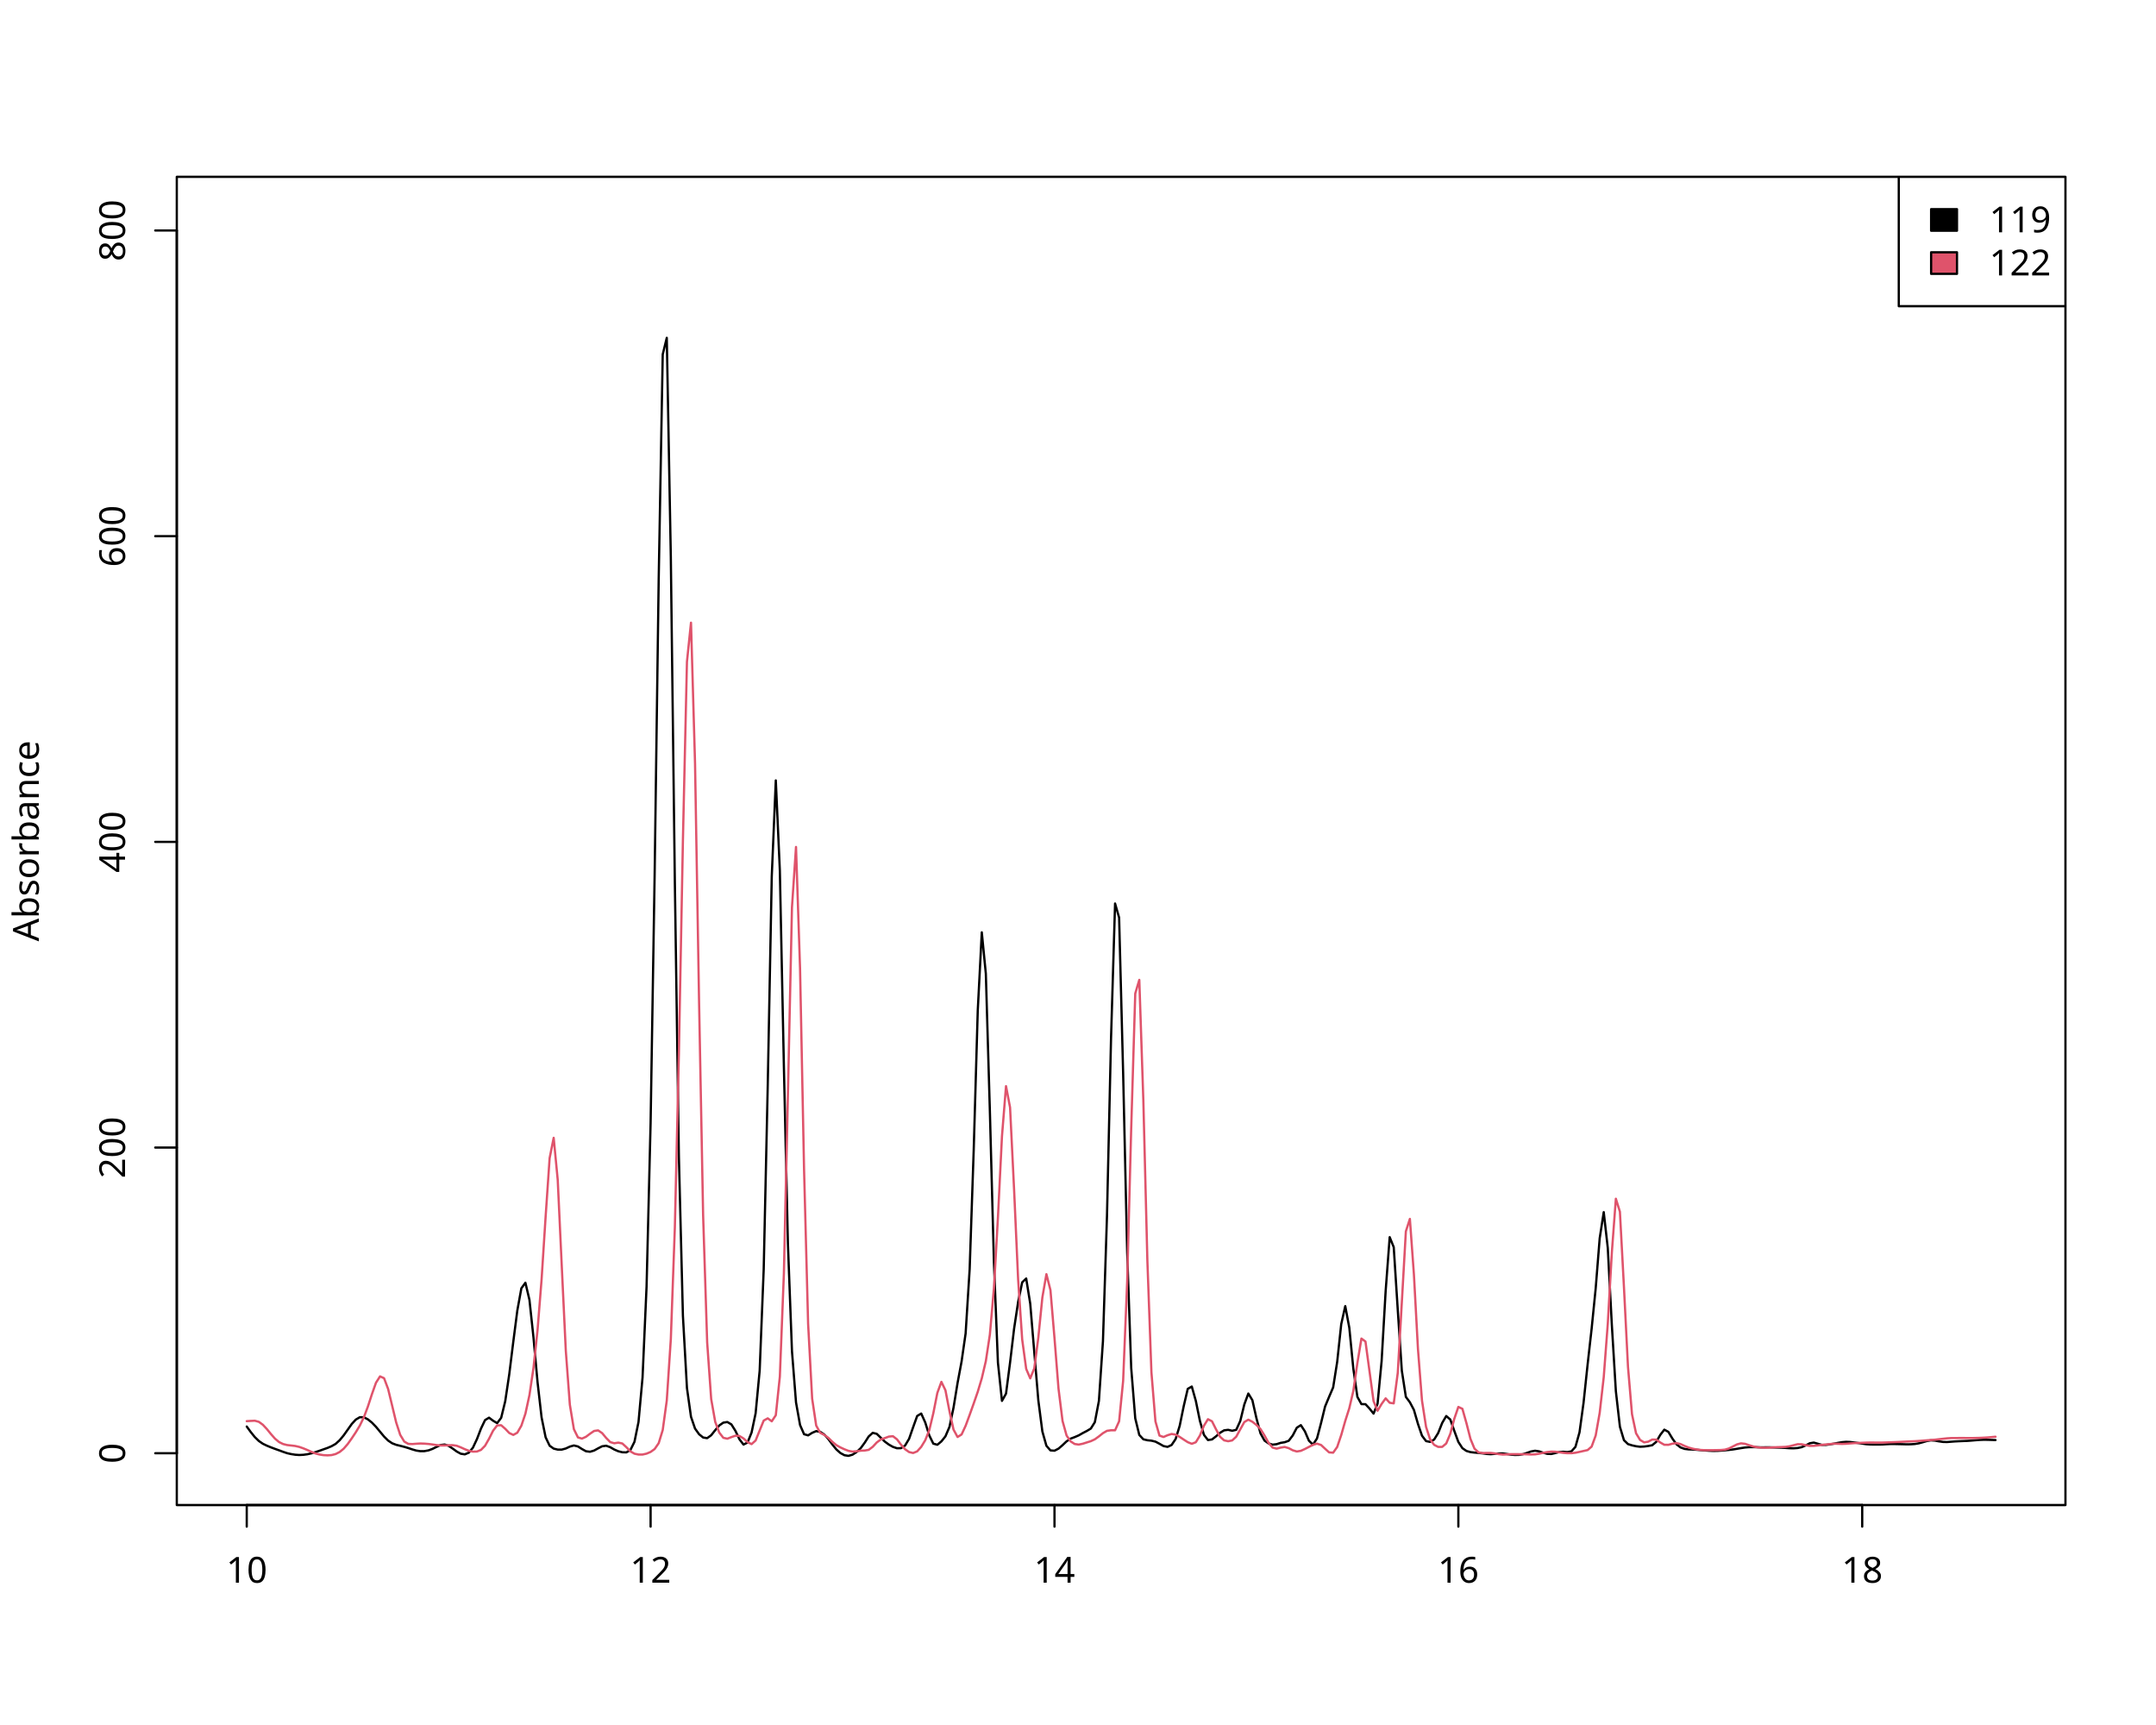
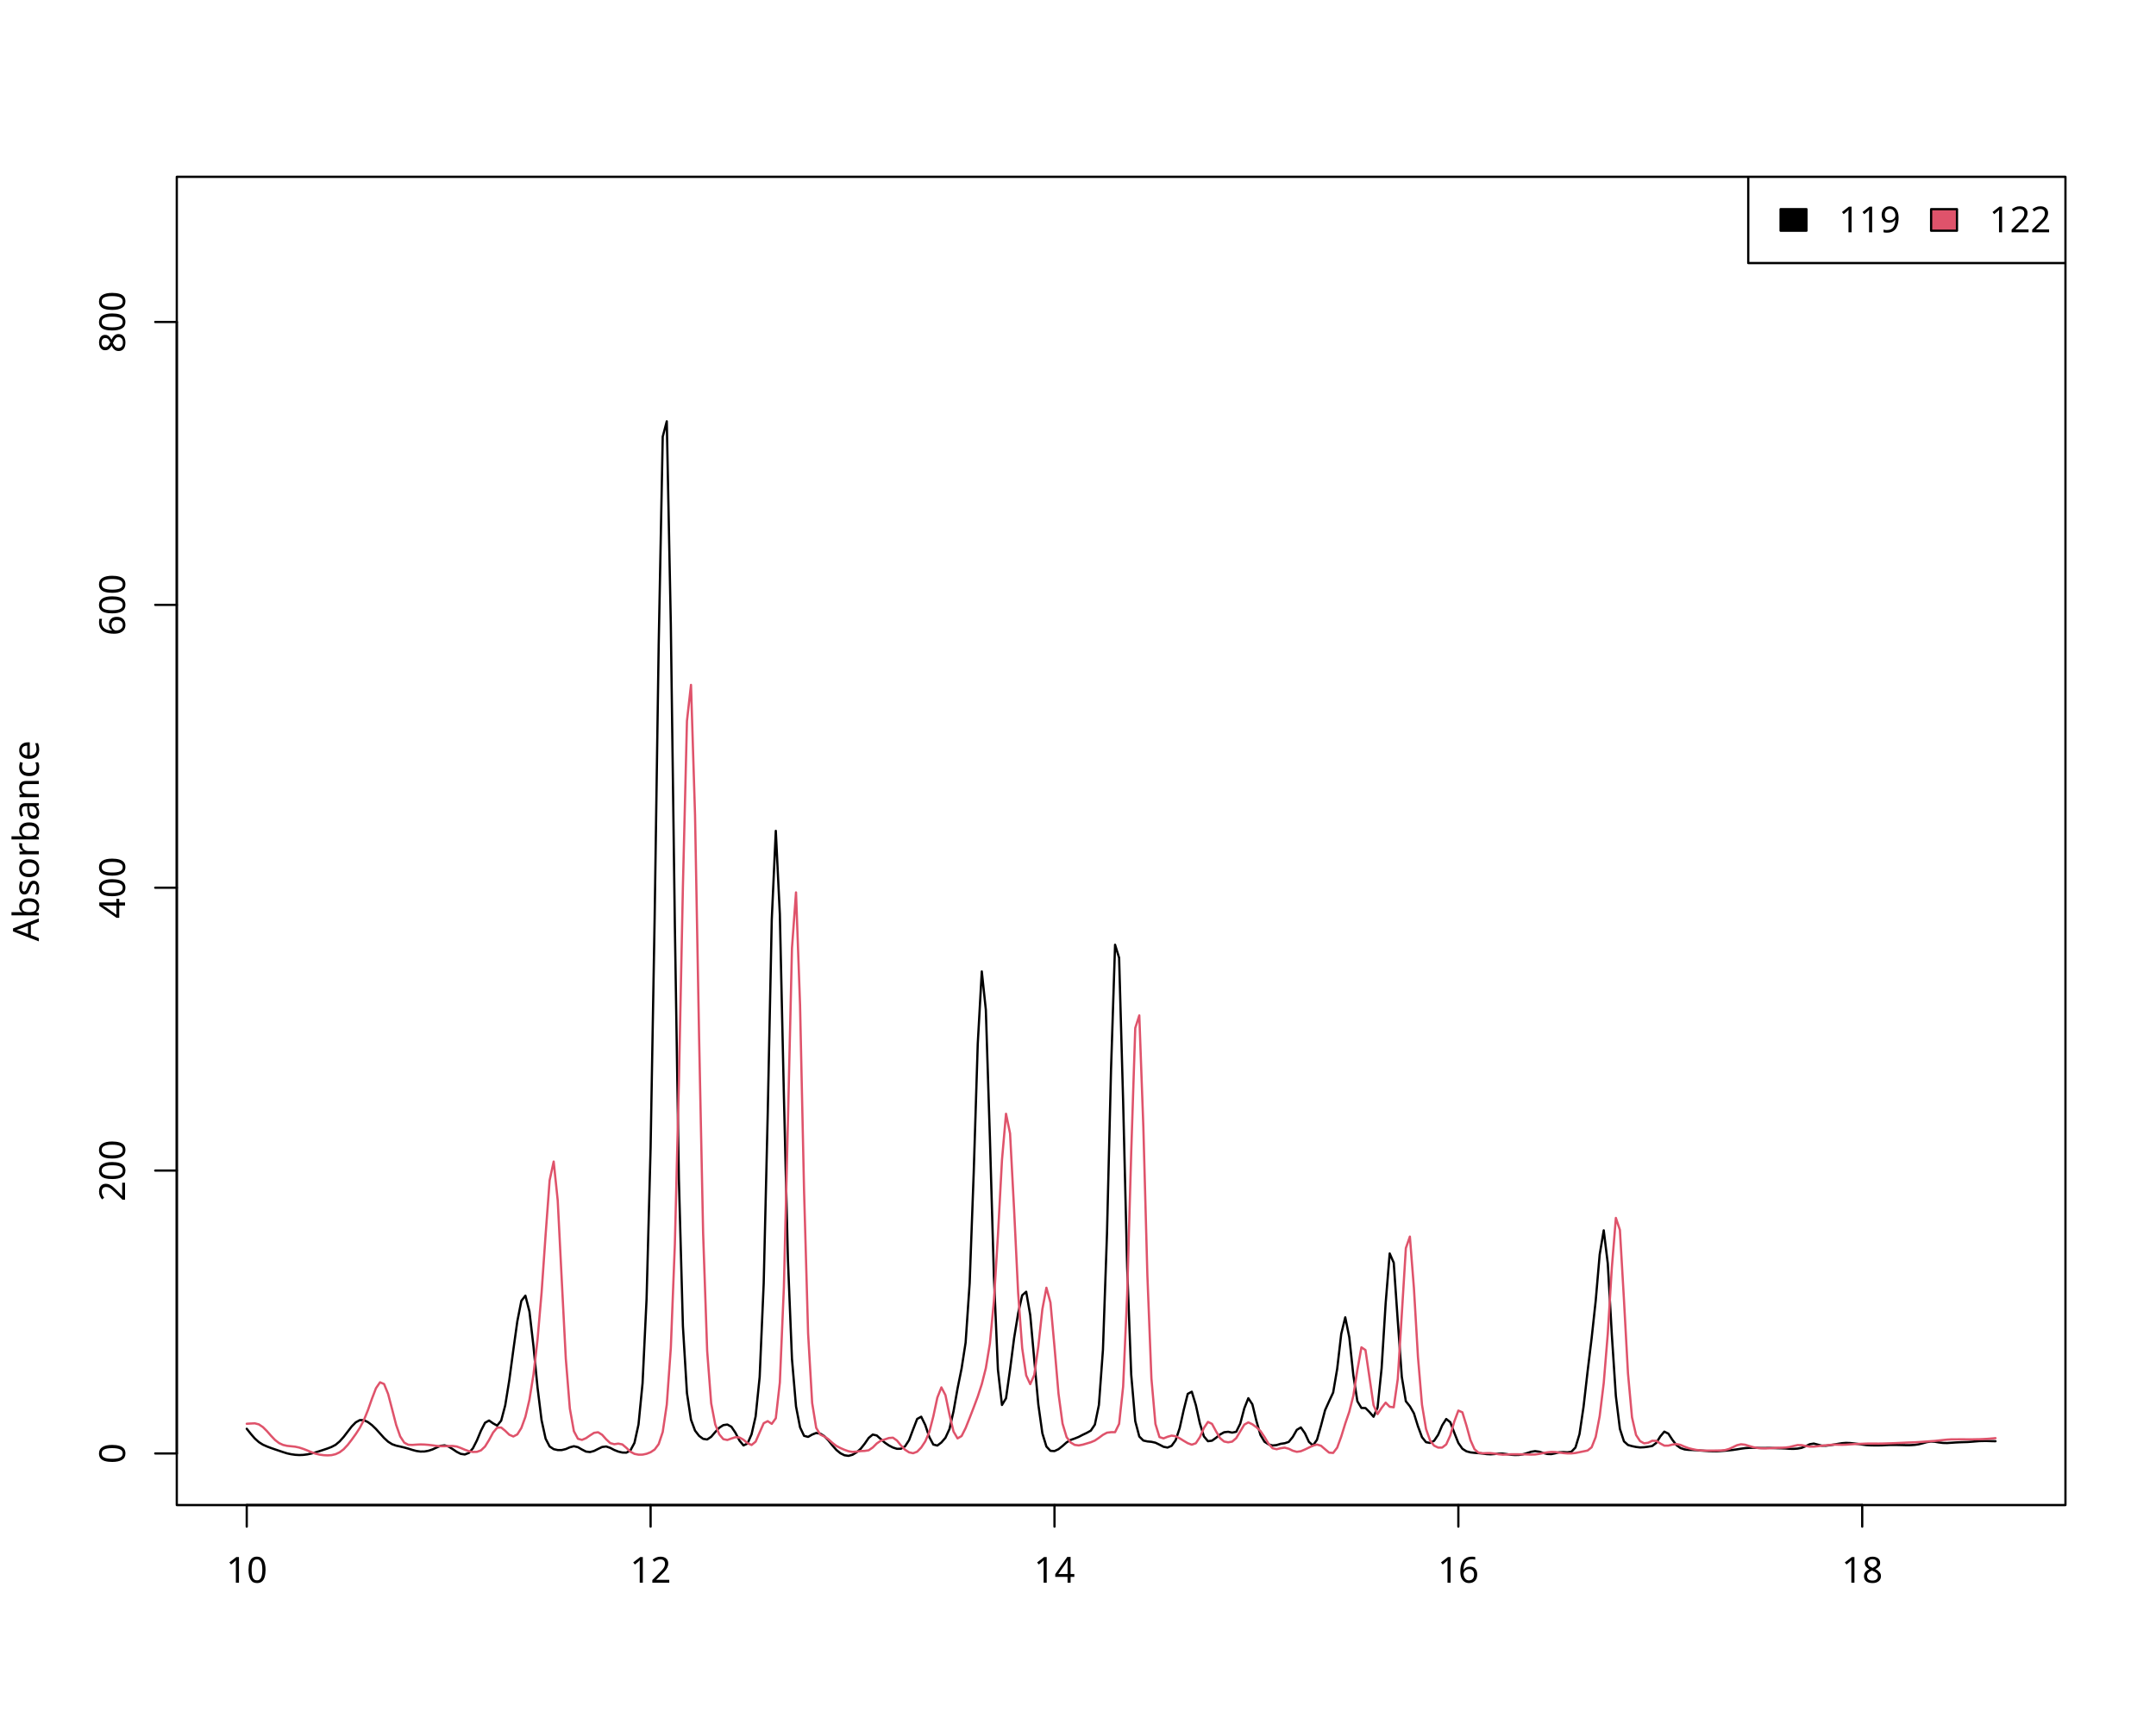
<svg xmlns="http://www.w3.org/2000/svg" class="svglite" data-engine-version="2.0" width="720.00pt" height="576.00pt" viewBox="0 0 720.00 576.00">
  <defs>
    <style type="text/css">
    .svglite line, .svglite polyline, .svglite polygon, .svglite path, .svglite rect, .svglite circle {
      fill: none;
      stroke: #000000;
      stroke-linecap: round;
      stroke-linejoin: round;
      stroke-miterlimit: 10.00;
    }
  </style>
  </defs>
  <rect width="100%" height="100%" style="stroke: none; fill: #FFFFFF;" />
  <defs>
    <clipPath id="cpMC4wMHw3MjAuMDB8MC4wMHw1NzYuMDA=">
      <rect x="0.00" y="0.00" width="720.00" height="576.00" />
    </clipPath>
  </defs>
  <g clip-path="url(#cpMC4wMHw3MjAuMDB8MC4wMHw1NzYuMDA=)">
    <text transform="translate(12.96,280.80) rotate(-90)" text-anchor="middle" style="font-size: 12.00px; font-family: sans;" textLength="64.06px" lengthAdjust="spacingAndGlyphs">Absorbance</text>
    <line x1="82.40" y1="502.56" x2="621.89" y2="502.56" style="stroke-width: 0.75;" />
    <line x1="82.40" y1="502.56" x2="82.40" y2="509.76" style="stroke-width: 0.75;" />
    <line x1="217.27" y1="502.56" x2="217.27" y2="509.76" style="stroke-width: 0.75;" />
    <line x1="352.15" y1="502.56" x2="352.15" y2="509.76" style="stroke-width: 0.75;" />
    <line x1="487.02" y1="502.56" x2="487.02" y2="509.76" style="stroke-width: 0.75;" />
    <line x1="621.89" y1="502.56" x2="621.89" y2="509.76" style="stroke-width: 0.75;" />
    <text x="82.40" y="528.48" text-anchor="middle" style="font-size: 12.00px; font-family: sans;" textLength="13.35px" lengthAdjust="spacingAndGlyphs">10</text>
    <text x="217.27" y="528.48" text-anchor="middle" style="font-size: 12.00px; font-family: sans;" textLength="13.35px" lengthAdjust="spacingAndGlyphs">12</text>
    <text x="352.15" y="528.48" text-anchor="middle" style="font-size: 12.00px; font-family: sans;" textLength="13.35px" lengthAdjust="spacingAndGlyphs">14</text>
    <text x="487.02" y="528.48" text-anchor="middle" style="font-size: 12.00px; font-family: sans;" textLength="13.35px" lengthAdjust="spacingAndGlyphs">16</text>
    <text x="621.89" y="528.48" text-anchor="middle" style="font-size: 12.00px; font-family: sans;" textLength="13.35px" lengthAdjust="spacingAndGlyphs">18</text>
-     <line x1="59.04" y1="485.26" x2="59.04" y2="76.96" style="stroke-width: 0.75;" />
-     <line x1="59.04" y1="485.26" x2="51.84" y2="485.26" style="stroke-width: 0.75;" />
-     <line x1="59.04" y1="383.18" x2="51.84" y2="383.18" style="stroke-width: 0.75;" />
-     <line x1="59.04" y1="281.11" x2="51.84" y2="281.11" style="stroke-width: 0.75;" />
-     <line x1="59.04" y1="179.03" x2="51.84" y2="179.03" style="stroke-width: 0.75;" />
-     <line x1="59.04" y1="76.96" x2="51.84" y2="76.96" style="stroke-width: 0.75;" />
-     <text transform="translate(41.76,485.26) rotate(-90)" text-anchor="middle" style="font-size: 12.00px; font-family: sans;" textLength="6.67px" lengthAdjust="spacingAndGlyphs">0</text>
-     <text transform="translate(41.76,383.18) rotate(-90)" text-anchor="middle" style="font-size: 12.00px; font-family: sans;" textLength="20.02px" lengthAdjust="spacingAndGlyphs">200</text>
-     <text transform="translate(41.76,281.11) rotate(-90)" text-anchor="middle" style="font-size: 12.00px; font-family: sans;" textLength="20.02px" lengthAdjust="spacingAndGlyphs">400</text>
-     <text transform="translate(41.76,179.03) rotate(-90)" text-anchor="middle" style="font-size: 12.00px; font-family: sans;" textLength="20.02px" lengthAdjust="spacingAndGlyphs">600</text>
-     <text transform="translate(41.76,76.96) rotate(-90)" text-anchor="middle" style="font-size: 12.00px; font-family: sans;" textLength="20.02px" lengthAdjust="spacingAndGlyphs">800</text>
+     <line x1="59.04" y1="485.32" x2="59.04" y2="107.51" style="stroke-width: 0.75;" />
+     <line x1="59.04" y1="485.32" x2="51.84" y2="485.32" style="stroke-width: 0.75;" />
+     <line x1="59.04" y1="390.87" x2="51.84" y2="390.87" style="stroke-width: 0.75;" />
+     <line x1="59.04" y1="296.42" x2="51.84" y2="296.42" style="stroke-width: 0.75;" />
+     <line x1="59.04" y1="201.97" x2="51.84" y2="201.97" style="stroke-width: 0.75;" />
+     <line x1="59.04" y1="107.51" x2="51.84" y2="107.51" style="stroke-width: 0.75;" />
+     <text transform="translate(41.76,485.32) rotate(-90)" text-anchor="middle" style="font-size: 12.00px; font-family: sans;" textLength="6.67px" lengthAdjust="spacingAndGlyphs">0</text>
+     <text transform="translate(41.76,390.87) rotate(-90)" text-anchor="middle" style="font-size: 12.00px; font-family: sans;" textLength="20.02px" lengthAdjust="spacingAndGlyphs">200</text>
+     <text transform="translate(41.76,296.42) rotate(-90)" text-anchor="middle" style="font-size: 12.00px; font-family: sans;" textLength="20.02px" lengthAdjust="spacingAndGlyphs">400</text>
+     <text transform="translate(41.76,201.97) rotate(-90)" text-anchor="middle" style="font-size: 12.00px; font-family: sans;" textLength="20.02px" lengthAdjust="spacingAndGlyphs">600</text>
+     <text transform="translate(41.76,107.51) rotate(-90)" text-anchor="middle" style="font-size: 12.00px; font-family: sans;" textLength="20.02px" lengthAdjust="spacingAndGlyphs">800</text>
    <polygon points="59.04,502.56 689.76,502.56 689.76,59.04 59.04,59.04 " style="stroke-width: 0.75; fill: none;" />
  </g>
  <defs>
    <clipPath id="cpNTkuMDR8Njg5Ljc2fDU5LjA0fDUwMi41Ng==">
      <rect x="59.04" y="59.04" width="630.72" height="443.52" />
    </clipPath>
  </defs>
  <g clip-path="url(#cpNTkuMDR8Njg5Ljc2fDU5LjA0fDUwMi41Ng==)">
-     <polyline points="82.40,476.34 83.75,478.19 85.10,479.86 86.45,481.17 87.79,482.09 89.14,482.74 90.49,483.29 91.84,483.80 93.19,484.28 94.54,484.78 95.89,485.24 97.24,485.54 98.58,485.75 99.93,485.84 101.28,485.78 102.63,485.60 103.98,485.29 105.33,484.88 106.68,484.43 108.03,483.95 109.37,483.48 110.72,482.91 112.07,482.14 113.42,480.92 114.77,479.29 116.12,477.39 117.47,475.49 118.82,474.02 120.16,473.23 121.51,473.25 122.86,473.94 124.21,475.03 125.56,476.43 126.91,478.06 128.26,479.68 129.61,481.02 130.95,481.92 132.30,482.44 133.65,482.77 135.00,483.12 136.35,483.52 137.70,483.98 139.05,484.37 140.40,484.57 141.74,484.55 143.09,484.30 144.44,483.80 145.79,483.13 147.14,482.51 148.49,482.34 149.84,482.80 151.19,483.70 152.53,484.68 153.88,485.42 155.23,485.63 156.58,485.06 157.93,483.40 159.28,480.53 160.63,477.02 161.98,474.19 163.32,473.38 164.67,474.40 166.02,475.20 167.37,473.42 168.72,467.89 170.07,458.87 171.42,447.99 172.76,437.60 174.11,430.18 175.46,428.32 176.81,434.04 178.16,446.63 179.51,461.48 180.86,473.28 182.21,479.93 183.55,482.74 184.90,483.71 186.25,484.04 187.60,484.04 188.95,483.67 190.30,483.04 191.65,482.66 193.00,482.99 194.34,483.84 195.69,484.59 197.04,484.76 198.39,484.36 199.74,483.62 201.09,482.93 202.44,482.75 203.79,483.24 205.13,484.01 206.48,484.59 207.83,484.93 209.18,484.97 210.53,484.16 211.88,481.44 213.23,474.82 214.58,459.97 215.92,429.62 217.27,374.99 218.62,291.91 219.97,193.41 221.32,118.34 222.67,112.80 224.02,186.00 225.37,294.80 226.71,386.00 228.06,439.34 229.41,463.48 230.76,473.09 232.11,477.02 233.46,478.91 234.81,480.00 236.16,480.22 237.50,479.25 238.85,477.55 240.20,475.98 241.55,475.04 242.90,474.83 244.25,475.63 245.60,477.79 246.95,480.61 248.29,482.36 249.64,481.69 250.99,478.34 252.34,471.92 253.69,457.69 255.04,423.83 256.39,362.35 257.73,292.64 259.08,260.59 260.43,290.65 261.78,356.11 263.13,415.34 264.48,451.17 265.83,468.28 267.18,475.83 268.52,478.90 269.87,479.29 271.22,478.44 272.57,477.87 273.92,478.11 275.27,479.01 276.62,480.51 277.97,482.34 279.31,483.99 280.66,485.19 282.01,485.92 283.36,486.13 284.71,485.73 286.06,484.85 287.41,483.59 288.76,481.75 290.10,479.66 291.45,478.44 292.80,478.78 294.15,480.09 295.50,481.38 296.85,482.37 298.20,483.13 299.55,483.59 300.89,483.56 302.24,482.70 303.59,480.44 304.94,476.57 306.29,472.81 307.64,472.00 308.99,474.99 310.34,479.32 311.68,482.05 313.03,482.42 314.38,481.30 315.73,479.61 317.08,476.44 318.43,470.04 319.78,461.79 321.13,454.56 322.47,445.25 323.82,423.80 325.17,384.04 326.52,337.48 327.87,311.32 329.22,325.11 330.57,370.99 331.92,421.48 333.26,455.02 334.61,467.77 335.96,465.36 337.31,455.00 338.66,443.65 340.01,434.71 341.36,428.19 342.70,426.91 344.05,435.32 345.40,451.51 346.75,467.59 348.10,477.99 349.45,482.76 350.80,484.31 352.15,484.41 353.49,483.72 354.84,482.56 356.19,481.28 357.54,480.38 358.89,479.87 360.24,479.29 361.59,478.52 362.94,477.82 364.28,477.02 365.63,474.87 366.98,467.79 368.33,447.88 369.68,405.99 371.03,346.78 372.38,301.69 373.73,306.40 375.07,358.21 376.42,418.14 377.77,456.82 379.12,473.62 380.47,479.15 381.82,480.60 383.17,480.92 384.52,481.06 385.86,481.38 387.21,482.09 388.56,482.86 389.91,483.13 391.26,482.50 392.61,480.49 393.96,476.09 395.31,469.52 396.65,463.76 398.00,462.98 399.35,467.78 400.70,474.41 402.05,479.10 403.40,480.85 404.75,480.65 406.10,479.61 407.44,478.43 408.79,477.61 410.14,477.44 411.49,477.75 412.84,477.44 414.19,474.49 415.54,468.97 416.88,465.32 418.23,467.53 419.58,473.53 420.93,478.59 422.28,481.03 423.63,481.98 424.98,482.39 426.33,482.23 427.67,481.79 429.02,481.58 430.37,481.10 431.72,479.31 433.07,476.74 434.42,475.87 435.77,477.95 437.12,481.08 438.46,482.39 439.81,480.33 441.16,475.20 442.51,469.66 443.86,466.41 445.21,463.27 446.56,454.71 447.91,442.13 449.25,436.13 450.60,443.33 451.95,457.04 453.30,466.43 454.65,468.85 456.00,468.88 457.35,470.33 458.70,472.02 460.04,468.71 461.39,454.53 462.74,431.07 464.09,413.10 465.44,416.45 466.79,437.48 468.14,457.65 469.49,466.44 470.83,468.23 472.18,470.79 473.53,475.46 474.88,479.40 476.23,481.20 477.58,481.47 478.93,480.69 480.28,478.51 481.62,475.14 482.97,472.83 484.32,473.98 485.67,477.81 487.02,481.48 488.37,483.56 489.72,484.49 491.07,484.88 492.41,485.04 493.76,485.15 495.11,485.30 496.46,485.49 497.81,485.57 499.16,485.47 500.51,485.32 501.85,485.31 503.20,485.50 504.55,485.73 505.90,485.83 507.25,485.80 508.60,485.57 509.95,485.13 511.30,484.66 512.64,484.42 513.99,484.62 515.34,485.07 516.69,485.45 518.04,485.51 519.39,485.20 520.74,484.84 522.09,484.76 523.43,484.86 524.78,484.63 526.13,483.11 527.48,478.26 528.83,468.40 530.18,455.66 531.53,443.66 532.88,430.23 534.22,413.47 535.57,404.75 536.92,416.71 538.27,442.32 539.62,464.54 540.97,476.40 542.32,480.89 543.67,482.20 545.01,482.62 546.36,482.92 547.71,483.09 549.06,483.02 550.41,482.84 551.76,482.58 553.11,481.46 554.46,479.11 555.80,477.38 557.15,478.11 558.50,480.35 559.85,482.25 561.20,483.31 562.55,483.80 563.90,483.97 565.25,484.02 566.59,484.10 567.94,484.22 569.29,484.32 570.64,484.42 571.99,484.48 573.34,484.47 574.69,484.39 576.04,484.28 577.38,484.15 578.73,483.99 580.08,483.77 581.43,483.54 582.78,483.34 584.13,483.23 585.48,483.21 586.82,483.25 588.17,483.30 589.52,483.28 590.87,483.27 592.22,483.32 593.57,483.37 594.92,483.41 596.27,483.48 597.61,483.58 598.96,483.61 600.31,483.51 601.66,483.23 603.01,482.65 604.36,481.93 605.71,481.70 607.06,482.08 608.40,482.46 609.75,482.48 611.10,482.28 612.45,482.06 613.80,481.79 615.15,481.56 616.50,481.45 617.85,481.50 619.19,481.66 620.54,481.84 621.89,482.05 623.24,482.24 624.59,482.33 625.94,482.36 627.29,482.36 628.64,482.33 629.98,482.24 631.33,482.18 632.68,482.18 634.03,482.21 635.38,482.24 636.73,482.28 638.08,482.26 639.43,482.17 640.77,481.95 642.12,481.58 643.47,481.18 644.82,480.95 646.17,481.04 647.52,481.29 648.87,481.48 650.22,481.51 651.56,481.41 652.91,481.31 654.26,481.24 655.61,481.18 656.96,481.13 658.31,481.04 659.66,480.92 661.01,480.81 662.35,480.76 663.70,480.77 665.05,480.81 666.40,480.85 " style="stroke-width: 0.75;" />
-     <polyline points="82.40,474.54 83.75,474.46 85.10,474.40 86.45,474.77 87.79,475.75 89.14,477.20 90.49,478.86 91.84,480.39 93.19,481.52 94.54,482.18 95.89,482.52 97.24,482.67 98.58,482.83 99.93,483.14 101.28,483.61 102.63,484.17 103.98,484.78 105.33,485.32 106.68,485.68 108.03,485.89 109.37,485.96 110.72,485.87 112.07,485.53 113.42,484.84 114.77,483.74 116.12,482.18 117.47,480.28 118.82,478.25 120.16,476.03 121.51,473.25 122.86,469.66 124.21,465.52 125.56,461.71 126.91,459.59 128.26,460.20 129.61,463.79 130.95,469.33 132.30,474.96 133.65,479.11 135.00,481.35 136.35,482.13 137.70,482.19 139.05,482.08 140.40,482.00 141.74,482.05 143.09,482.16 144.44,482.32 145.79,482.53 147.14,482.65 148.49,482.65 149.84,482.59 151.19,482.56 152.53,482.76 153.88,483.29 155.23,483.91 156.58,484.43 157.93,484.72 159.28,484.68 160.63,484.14 161.98,482.76 163.32,480.41 164.67,477.72 166.02,475.96 167.37,475.90 168.72,477.09 170.07,478.50 171.42,479.14 172.76,478.39 174.11,476.06 175.46,472.05 176.81,465.84 178.16,456.76 179.51,444.19 180.86,427.27 182.21,406.28 183.55,386.71 184.90,379.93 186.25,393.95 187.60,422.76 188.95,451.02 190.30,469.03 191.65,477.22 193.00,479.96 194.34,480.37 195.69,479.76 197.04,478.74 198.39,477.82 199.74,477.62 201.09,478.54 202.44,480.16 203.79,481.53 205.13,481.93 206.48,481.71 207.83,482.00 209.18,483.24 210.53,484.63 211.88,485.41 213.23,485.69 214.58,485.69 215.92,485.39 217.27,484.82 218.62,483.85 219.97,481.90 221.32,477.50 222.67,467.65 224.02,447.20 225.37,409.83 226.71,351.94 228.06,280.60 229.41,220.96 230.76,207.92 232.11,254.92 233.46,334.82 234.81,405.87 236.16,448.23 237.50,467.16 238.85,474.78 240.20,478.36 241.55,480.10 242.90,480.40 244.25,479.87 245.60,479.40 246.95,479.50 248.29,480.31 249.64,481.53 250.99,482.21 252.34,481.00 253.69,477.66 255.04,474.35 256.39,473.60 257.73,474.59 259.08,472.56 260.43,459.66 261.78,425.24 263.13,365.45 264.48,302.96 265.83,282.81 267.18,323.41 268.52,390.62 269.87,441.97 271.22,467.03 272.57,476.01 273.92,478.44 275.27,479.13 276.62,480.11 277.97,481.44 279.31,482.55 280.66,483.31 282.01,483.94 283.36,484.46 284.71,484.70 286.06,484.60 287.41,484.40 288.76,484.35 290.10,484.12 291.45,483.11 292.80,481.65 294.15,480.66 295.50,480.19 296.85,479.69 298.20,479.57 299.55,480.61 300.89,482.39 302.24,483.91 303.59,484.86 304.94,485.18 306.29,484.63 307.64,483.13 308.99,480.91 310.34,477.53 311.68,471.91 313.03,465.10 314.38,461.42 315.73,464.22 317.08,471.23 318.43,477.36 319.78,479.83 321.13,478.98 322.47,476.09 323.82,472.43 325.17,468.64 326.52,464.74 327.87,460.24 329.22,454.50 330.57,445.62 331.92,430.24 333.26,406.59 334.61,379.42 335.96,362.68 337.31,369.78 338.66,397.27 340.01,427.33 341.36,447.26 342.70,457.10 344.05,460.25 345.40,456.92 346.75,446.66 348.10,433.22 349.45,425.46 350.80,430.79 352.15,446.81 353.49,463.68 354.84,474.49 356.19,479.35 357.54,481.30 358.89,482.17 360.24,482.36 361.59,482.08 362.94,481.65 364.28,481.23 365.63,480.60 366.98,479.63 368.33,478.55 369.68,477.77 371.03,477.59 372.38,477.59 373.73,474.59 375.07,461.13 376.42,428.02 377.77,376.63 379.12,331.74 380.47,327.19 381.82,367.40 383.17,421.02 384.52,458.23 385.86,474.62 387.21,479.36 388.56,479.83 389.91,479.24 391.26,478.82 392.61,479.04 393.96,479.80 395.31,480.70 396.65,481.56 398.00,482.10 399.35,481.58 400.70,479.37 402.05,476.07 403.40,473.89 404.75,474.59 406.10,477.28 407.44,479.75 408.79,480.95 410.14,481.24 411.49,480.98 412.84,479.73 414.19,477.27 415.54,474.85 416.88,474.05 418.23,474.74 419.58,475.79 420.93,477.16 422.28,479.32 423.63,481.77 424.98,483.37 426.33,483.73 427.67,483.38 429.02,483.16 430.37,483.56 431.72,484.27 433.07,484.67 434.42,484.45 435.77,483.84 437.12,483.14 438.46,482.45 439.81,482.05 441.16,482.49 442.51,483.75 443.86,484.97 445.21,485.07 446.56,483.16 447.91,479.17 449.25,474.47 450.60,470.22 451.95,464.44 453.30,455.13 454.65,446.96 456.00,447.95 457.35,457.89 458.70,467.84 460.04,471.06 461.39,468.80 462.74,466.93 464.09,468.40 465.44,468.60 466.79,458.38 468.14,434.93 469.49,411.17 470.83,407.01 472.18,425.58 473.53,450.45 474.88,467.70 476.23,476.45 477.58,480.59 478.93,482.45 480.28,483.14 481.62,483.13 482.97,482.00 484.32,478.78 485.67,473.73 487.02,469.79 488.37,470.42 489.72,475.20 491.07,480.48 492.41,483.73 493.76,484.98 495.11,485.20 496.46,485.15 497.81,485.15 499.16,485.30 500.51,485.55 501.85,485.69 503.20,485.65 504.55,485.56 505.90,485.55 507.25,485.57 508.60,485.57 509.95,485.61 511.30,485.67 512.64,485.63 513.99,485.41 515.34,485.12 516.69,484.86 518.04,484.71 519.39,484.75 520.74,484.93 522.09,485.12 523.43,485.24 524.78,485.24 526.13,485.09 527.48,484.80 528.83,484.50 530.18,484.20 531.53,483.04 532.88,479.34 534.22,471.76 535.57,459.85 536.92,442.04 538.27,418.34 539.62,400.27 540.97,404.61 542.32,429.73 543.67,456.41 545.01,472.22 546.36,478.59 547.71,480.82 549.06,481.62 550.41,481.40 551.76,480.68 553.11,480.71 554.46,481.67 555.80,482.43 557.15,482.44 558.50,482.07 559.85,481.88 561.20,482.18 562.55,482.81 563.90,483.35 565.25,483.73 566.59,484.00 567.94,484.16 569.29,484.23 570.64,484.23 571.99,484.23 573.34,484.21 574.69,484.18 576.04,484.06 577.38,483.66 578.73,482.98 580.08,482.29 581.43,481.95 582.78,482.11 584.13,482.57 585.48,482.99 586.82,483.26 588.17,483.39 589.52,483.42 590.87,483.38 592.22,483.30 593.57,483.22 594.92,483.19 596.27,483.13 597.61,482.94 598.96,482.58 600.31,482.24 601.66,482.26 603.01,482.56 604.36,482.79 605.71,482.79 607.06,482.64 608.40,482.47 609.75,482.33 611.10,482.20 612.45,482.07 613.80,482.10 615.15,482.14 616.50,482.09 617.85,481.98 619.19,481.88 620.54,481.83 621.89,481.77 623.24,481.71 624.59,481.68 625.94,481.69 627.29,481.70 628.64,481.69 629.98,481.65 631.33,481.60 632.68,481.55 634.03,481.49 635.38,481.42 636.73,481.35 638.08,481.29 639.43,481.24 640.77,481.15 642.12,481.05 643.47,480.94 644.82,480.84 646.17,480.74 647.52,480.58 648.87,480.42 650.22,480.27 651.56,480.19 652.91,480.18 654.26,480.17 655.61,480.16 656.96,480.19 658.31,480.19 659.66,480.16 661.01,480.13 662.35,480.07 663.70,479.99 665.05,479.87 666.40,479.74 " style="stroke-width: 0.75; stroke: #DF536B;" />
-     <rect x="634.10" y="59.04" width="55.66" height="43.20" style="stroke-width: 0.75; fill: #FFFFFF;" />
-     <rect x="644.90" y="69.84" width="8.64" height="7.20" style="stroke-width: 0.75; fill: #000000;" />
-     <rect x="644.90" y="84.24" width="8.64" height="7.20" style="stroke-width: 0.75; fill: #DF536B;" />
-     <text x="664.34" y="77.57" style="font-size: 12.00px; font-family: sans;" textLength="20.02px" lengthAdjust="spacingAndGlyphs">119</text>
-     <text x="664.34" y="91.97" style="font-size: 12.00px; font-family: sans;" textLength="20.02px" lengthAdjust="spacingAndGlyphs">122</text>
+     <polyline points="82.40,477.08 83.75,478.78 85.10,480.33 86.45,481.54 87.79,482.39 89.14,482.99 90.49,483.50 91.84,483.97 93.19,484.42 94.54,484.88 95.89,485.30 97.24,485.59 98.58,485.78 99.93,485.86 101.28,485.81 102.63,485.64 103.98,485.35 105.33,484.98 106.68,484.56 108.03,484.12 109.37,483.67 110.72,483.15 112.07,482.44 113.42,481.31 114.77,479.80 116.12,478.04 117.47,476.29 118.82,474.93 120.16,474.19 121.51,474.21 122.86,474.85 124.21,475.86 125.56,477.16 126.91,478.66 128.26,480.16 129.61,481.40 130.95,482.24 132.30,482.72 133.65,483.02 135.00,483.34 136.35,483.71 137.70,484.14 139.05,484.50 140.40,484.69 141.74,484.67 143.09,484.43 144.44,483.98 145.79,483.35 147.14,482.78 148.49,482.62 149.84,483.05 151.19,483.88 152.53,484.79 153.88,485.47 155.23,485.67 156.58,485.14 157.93,483.60 159.28,480.95 160.63,477.70 161.98,475.08 163.32,474.33 164.67,475.28 166.02,476.02 167.37,474.37 168.72,469.26 170.07,460.91 171.42,450.83 172.76,441.22 174.11,434.36 175.46,432.64 176.81,437.93 178.16,449.58 179.51,463.32 180.86,474.24 182.21,480.39 183.55,482.99 184.90,483.89 186.25,484.19 187.60,484.19 188.95,483.86 190.30,483.27 191.65,482.92 193.00,483.23 194.34,484.01 195.69,484.70 197.04,484.86 198.39,484.49 199.74,483.81 201.09,483.16 202.44,483.00 203.79,483.46 205.13,484.17 206.48,484.70 207.83,485.02 209.18,485.06 210.53,484.31 211.88,481.79 213.23,475.66 214.58,461.93 215.92,433.84 217.27,383.29 218.62,306.42 219.97,215.27 221.32,145.81 222.67,140.68 224.02,208.41 225.37,309.08 226.71,393.48 228.06,442.83 229.41,465.18 230.76,474.06 232.11,477.70 233.46,479.45 234.81,480.45 236.16,480.66 237.50,479.76 238.85,478.19 240.20,476.74 241.55,475.87 242.90,475.67 244.25,476.41 245.60,478.42 246.95,481.02 248.29,482.64 249.64,482.02 250.99,478.92 252.34,472.98 253.69,459.81 255.04,428.49 256.39,371.59 257.73,307.09 259.08,277.43 260.43,305.25 261.78,365.82 263.13,420.63 264.48,453.78 265.83,469.61 267.18,476.60 268.52,479.44 269.87,479.80 271.22,479.02 272.57,478.49 273.92,478.70 275.27,479.54 276.62,480.93 277.97,482.62 279.31,484.15 280.66,485.26 282.01,485.93 283.36,486.13 284.71,485.76 286.06,484.94 287.41,483.78 288.76,482.08 290.10,480.14 291.45,479.02 292.80,479.33 294.15,480.54 295.50,481.73 296.85,482.65 298.20,483.35 299.55,483.78 300.89,483.75 302.24,482.96 303.59,480.87 304.94,477.28 306.29,473.80 307.64,473.06 308.99,475.82 310.34,479.83 311.68,482.35 313.03,482.69 314.38,481.66 315.73,480.09 317.08,477.16 318.43,471.25 319.78,463.61 321.13,456.92 322.47,448.30 323.82,428.46 325.17,391.67 326.52,348.58 327.87,324.38 329.22,337.14 330.57,379.59 331.92,426.30 333.26,457.34 334.61,469.14 335.96,466.91 337.31,457.33 338.66,446.83 340.01,438.55 341.36,432.52 342.70,431.33 344.05,439.11 345.40,454.09 346.75,468.98 348.10,478.60 349.45,483.01 350.80,484.45 352.15,484.53 353.49,483.90 354.84,482.83 356.19,481.64 357.54,480.81 358.89,480.34 360.24,479.80 361.59,479.09 362.94,478.45 364.28,477.70 365.63,475.71 366.98,469.16 368.33,450.74 369.68,411.97 371.03,357.19 372.38,315.46 373.73,319.82 375.07,367.76 376.42,423.22 377.77,459.01 379.12,474.55 380.47,479.67 381.82,481.01 383.17,481.31 384.52,481.44 385.86,481.74 387.21,482.39 388.56,483.10 389.91,483.36 391.26,482.78 392.61,480.91 393.96,476.84 395.31,470.76 396.65,465.43 398.00,464.71 399.35,469.15 400.70,475.29 402.05,479.63 403.40,481.24 404.75,481.06 406.10,480.10 407.44,479.00 408.79,478.25 410.14,478.09 411.49,478.37 412.84,478.09 414.19,475.36 415.54,470.25 416.88,466.88 418.23,468.92 419.58,474.47 420.93,479.15 422.28,481.41 423.63,482.29 424.98,482.67 426.33,482.53 427.67,482.11 429.02,481.92 430.37,481.48 431.72,479.82 433.07,477.45 434.42,476.64 435.77,478.56 437.12,481.46 438.46,482.67 439.81,480.76 441.16,476.02 442.51,470.89 443.86,467.89 445.21,464.98 446.56,457.05 447.91,445.41 449.25,439.87 450.60,446.53 451.95,459.21 453.30,467.90 454.65,470.14 456.00,470.16 457.35,471.51 458.70,473.07 460.04,470.01 461.39,456.89 462.74,435.18 464.09,418.55 465.44,421.65 466.79,441.11 468.14,459.77 469.49,467.91 470.83,469.57 472.18,471.93 473.53,476.25 474.88,479.90 476.23,481.57 477.58,481.82 478.93,481.09 480.28,479.08 481.62,475.96 482.97,473.82 484.32,474.89 485.67,478.43 487.02,481.83 488.37,483.76 489.72,484.61 491.07,484.97 492.41,485.12 493.76,485.22 495.11,485.36 496.46,485.54 497.81,485.61 499.16,485.52 500.51,485.38 501.85,485.37 503.20,485.55 504.55,485.76 505.90,485.85 507.25,485.82 508.60,485.61 509.95,485.21 511.30,484.77 512.64,484.55 513.99,484.73 515.34,485.15 516.69,485.50 518.04,485.55 519.39,485.27 520.74,484.94 522.09,484.86 523.43,484.95 524.78,484.74 526.13,483.34 527.48,478.85 528.83,469.72 530.18,457.93 531.53,446.83 532.88,434.41 534.22,418.89 535.57,410.83 536.92,421.90 538.27,445.59 539.62,466.16 540.97,477.12 542.32,481.28 543.67,482.50 545.01,482.88 546.36,483.16 547.71,483.32 549.06,483.25 550.41,483.08 551.76,482.84 553.11,481.81 554.46,479.64 555.80,478.04 557.15,478.71 558.50,480.78 559.85,482.54 561.20,483.52 562.55,483.97 563.90,484.13 565.25,484.18 566.59,484.25 567.94,484.36 569.29,484.45 570.64,484.55 571.99,484.60 573.34,484.60 574.69,484.52 576.04,484.42 577.38,484.30 578.73,484.15 580.08,483.95 581.43,483.73 582.78,483.55 584.13,483.45 585.48,483.43 586.82,483.47 588.17,483.51 589.52,483.50 590.87,483.48 592.22,483.53 593.57,483.58 594.92,483.61 596.27,483.67 597.61,483.77 598.96,483.80 600.31,483.70 601.66,483.45 603.01,482.91 604.36,482.25 605.71,482.03 607.06,482.38 608.40,482.73 609.75,482.75 611.10,482.57 612.45,482.36 613.80,482.12 615.15,481.90 616.50,481.80 617.85,481.85 619.19,481.99 620.54,482.16 621.89,482.36 623.24,482.53 624.59,482.61 625.94,482.64 627.29,482.64 628.64,482.61 629.98,482.53 631.33,482.48 632.68,482.48 634.03,482.50 635.38,482.53 636.73,482.57 638.08,482.55 639.43,482.46 640.77,482.26 642.12,481.92 643.47,481.55 644.82,481.34 646.17,481.42 647.52,481.65 648.87,481.82 650.22,481.85 651.56,481.76 652.91,481.67 654.26,481.60 655.61,481.55 656.96,481.51 658.31,481.42 659.66,481.31 661.01,481.20 662.35,481.17 663.70,481.17 665.05,481.21 666.40,481.24 " style="stroke-width: 0.75;" />
+     <polyline points="82.40,475.41 83.75,475.33 85.10,475.27 86.45,475.62 87.79,476.52 89.14,477.86 90.49,479.40 91.84,480.82 93.19,481.86 94.54,482.48 95.89,482.79 97.24,482.93 98.58,483.07 99.93,483.36 101.28,483.80 102.63,484.32 103.98,484.88 105.33,485.38 106.68,485.71 108.03,485.90 109.37,485.97 110.72,485.89 112.07,485.57 113.42,484.94 114.77,483.92 116.12,482.47 117.47,480.72 118.82,478.84 120.16,476.79 121.51,474.21 122.86,470.89 124.21,467.06 125.56,463.54 126.91,461.57 128.26,462.14 129.61,465.46 130.95,470.58 132.30,475.80 133.65,479.64 135.00,481.71 136.35,482.43 137.70,482.48 139.05,482.38 140.40,482.31 141.74,482.35 143.09,482.46 144.44,482.61 145.79,482.80 147.14,482.91 148.49,482.91 149.84,482.85 151.19,482.83 152.53,483.01 153.88,483.50 155.23,484.08 156.58,484.56 157.93,484.83 159.28,484.79 160.63,484.29 161.98,483.01 163.32,480.84 164.67,478.35 166.02,476.72 167.37,476.66 168.72,477.76 170.07,479.07 171.42,479.66 172.76,478.97 174.11,476.81 175.46,473.10 176.81,467.36 178.16,458.95 179.51,447.32 180.86,431.67 182.21,412.25 183.55,394.13 184.90,387.86 186.25,400.84 187.60,427.49 188.95,453.65 190.30,470.31 191.65,477.89 193.00,480.42 194.34,480.80 195.69,480.23 197.04,479.30 198.39,478.44 199.74,478.25 201.09,479.10 202.44,480.61 203.79,481.87 205.13,482.24 206.48,482.04 207.83,482.31 209.18,483.45 210.53,484.74 211.88,485.47 213.23,485.73 214.58,485.72 215.92,485.44 217.27,484.92 218.62,484.02 219.97,482.21 221.32,478.15 222.67,469.03 224.02,450.11 225.37,415.53 226.71,361.96 228.06,295.95 229.41,240.76 230.76,228.69 232.11,272.19 233.46,346.12 234.81,411.86 236.16,451.06 237.50,468.58 238.85,475.63 240.20,478.94 241.55,480.55 242.90,480.83 244.25,480.34 245.60,479.90 246.95,480.00 248.29,480.75 249.64,481.88 250.99,482.50 252.34,481.39 253.69,478.30 255.04,475.23 256.39,474.54 257.73,475.45 259.08,473.57 260.43,461.64 261.78,429.79 263.13,374.46 264.48,316.64 265.83,297.99 267.18,335.56 268.52,397.75 269.87,445.27 271.22,468.45 272.57,476.77 273.92,479.01 275.27,479.66 276.62,480.56 277.97,481.79 279.31,482.81 280.66,483.52 282.01,484.11 283.36,484.59 284.71,484.81 286.06,484.71 287.41,484.53 288.76,484.48 290.10,484.27 291.45,483.34 292.80,481.99 294.15,481.07 295.50,480.63 296.85,480.17 298.20,480.06 299.55,481.02 300.89,482.67 302.24,484.08 303.59,484.96 304.94,485.25 306.29,484.74 307.64,483.35 308.99,481.30 310.34,478.17 311.68,472.97 313.03,466.67 314.38,463.27 315.73,465.85 317.08,472.34 318.43,478.01 319.78,480.30 321.13,479.51 322.47,476.84 323.82,473.45 325.17,469.95 326.52,466.34 327.87,462.18 329.22,456.86 330.57,448.64 331.92,434.41 333.26,412.53 334.61,387.39 335.96,371.90 337.31,378.47 338.66,403.91 340.01,431.72 341.36,450.16 342.70,459.26 344.05,462.18 345.40,459.10 346.75,449.61 348.10,437.17 349.45,429.99 350.80,434.92 352.15,449.74 353.49,465.36 354.84,475.36 356.19,479.86 357.54,481.66 358.89,482.47 360.24,482.64 361.59,482.39 362.94,481.99 364.28,481.59 365.63,481.02 366.98,480.11 368.33,479.11 369.68,478.39 371.03,478.23 372.38,478.22 373.73,475.45 375.07,463.00 376.42,432.36 377.77,384.81 379.12,343.27 380.47,339.06 381.82,376.26 383.17,425.88 384.52,460.31 385.86,475.48 387.21,479.86 388.56,480.30 389.91,479.75 391.26,479.37 392.61,479.57 393.96,480.27 395.31,481.11 396.65,481.90 398.00,482.40 399.35,481.92 400.70,479.88 402.05,476.82 403.40,474.80 404.75,475.45 406.10,477.94 407.44,480.22 408.79,481.34 410.14,481.61 411.49,481.37 412.84,480.21 414.19,477.93 415.54,475.70 416.88,474.95 418.23,475.59 419.58,476.56 420.93,477.83 422.28,479.83 423.63,482.09 424.98,483.58 426.33,483.91 427.67,483.58 429.02,483.39 430.37,483.75 431.72,484.41 433.07,484.78 434.42,484.58 435.77,484.01 437.12,483.36 438.46,482.72 439.81,482.35 441.16,482.76 442.51,483.92 443.86,485.05 445.21,485.15 446.56,483.38 447.91,479.69 449.25,475.34 450.60,471.40 451.95,466.06 453.30,457.44 454.65,449.89 456.00,450.80 457.35,460.00 458.70,469.21 460.04,472.19 461.39,470.10 462.74,468.36 464.09,469.73 465.44,469.91 466.79,460.45 468.14,438.75 469.49,416.77 470.83,412.92 472.18,430.10 473.53,453.11 474.88,469.07 476.23,477.17 477.58,481.01 478.93,482.73 480.28,483.37 481.62,483.36 482.97,482.31 484.32,479.33 485.67,474.65 487.02,471.01 488.37,471.59 489.72,476.01 491.07,480.90 492.41,483.91 493.76,485.07 495.11,485.27 496.46,485.22 497.81,485.22 499.16,485.36 500.51,485.60 501.85,485.73 503.20,485.69 504.55,485.60 505.90,485.59 507.25,485.61 508.60,485.61 509.95,485.65 511.30,485.71 512.64,485.67 513.99,485.47 515.34,485.20 516.69,484.96 518.04,484.82 519.39,484.85 520.74,485.02 522.09,485.20 523.43,485.31 524.78,485.30 526.13,485.17 527.48,484.90 528.83,484.63 530.18,484.35 531.53,483.27 532.88,479.85 534.22,472.84 535.57,461.81 536.92,445.34 538.27,423.40 539.62,406.68 540.97,410.70 542.32,433.94 543.67,458.63 545.01,473.26 546.36,479.15 547.71,481.21 549.06,481.95 550.41,481.76 551.76,481.09 553.11,481.11 554.46,482.00 555.80,482.71 557.15,482.71 558.50,482.37 559.85,482.20 561.20,482.47 562.55,483.06 563.90,483.56 565.25,483.90 566.59,484.16 567.94,484.31 569.29,484.37 570.64,484.37 571.99,484.37 573.34,484.35 574.69,484.32 576.04,484.21 577.38,483.84 578.73,483.22 580.08,482.57 581.43,482.26 582.78,482.41 584.13,482.84 585.48,483.23 586.82,483.47 588.17,483.60 589.52,483.63 590.87,483.58 592.22,483.51 593.57,483.44 594.92,483.41 596.27,483.35 597.61,483.18 598.96,482.84 600.31,482.53 601.66,482.55 603.01,482.83 604.36,483.04 605.71,483.04 607.06,482.90 608.40,482.74 609.75,482.62 611.10,482.49 612.45,482.37 613.80,482.40 615.15,482.43 616.50,482.39 617.85,482.29 619.19,482.20 620.54,482.15 621.89,482.10 623.24,482.04 624.59,482.02 625.94,482.02 627.29,482.04 628.64,482.02 629.98,481.98 631.33,481.94 632.68,481.89 634.03,481.83 635.38,481.77 636.73,481.70 638.08,481.65 639.43,481.60 640.77,481.52 642.12,481.43 643.47,481.33 644.82,481.23 646.17,481.14 647.52,480.99 648.87,480.84 650.22,480.71 651.56,480.63 652.91,480.63 654.26,480.61 655.61,480.60 656.96,480.63 658.31,480.63 659.66,480.60 661.01,480.58 662.35,480.52 663.70,480.45 665.05,480.34 666.40,480.22 " style="stroke-width: 0.75; stroke: #DF536B;" />
+     <rect x="583.83" y="59.04" width="105.93" height="28.80" style="stroke-width: 0.75; fill: #FFFFFF;" />
+     <rect x="594.63" y="69.84" width="8.64" height="7.20" style="stroke-width: 0.75; fill: #000000;" />
+     <rect x="644.90" y="69.84" width="8.64" height="7.20" style="stroke-width: 0.75; fill: #DF536B;" />
+     <text x="614.07" y="77.57" style="font-size: 12.00px; font-family: sans;" textLength="20.02px" lengthAdjust="spacingAndGlyphs">119</text>
+     <text x="664.34" y="77.57" style="font-size: 12.00px; font-family: sans;" textLength="20.02px" lengthAdjust="spacingAndGlyphs">122</text>
  </g>
</svg>
